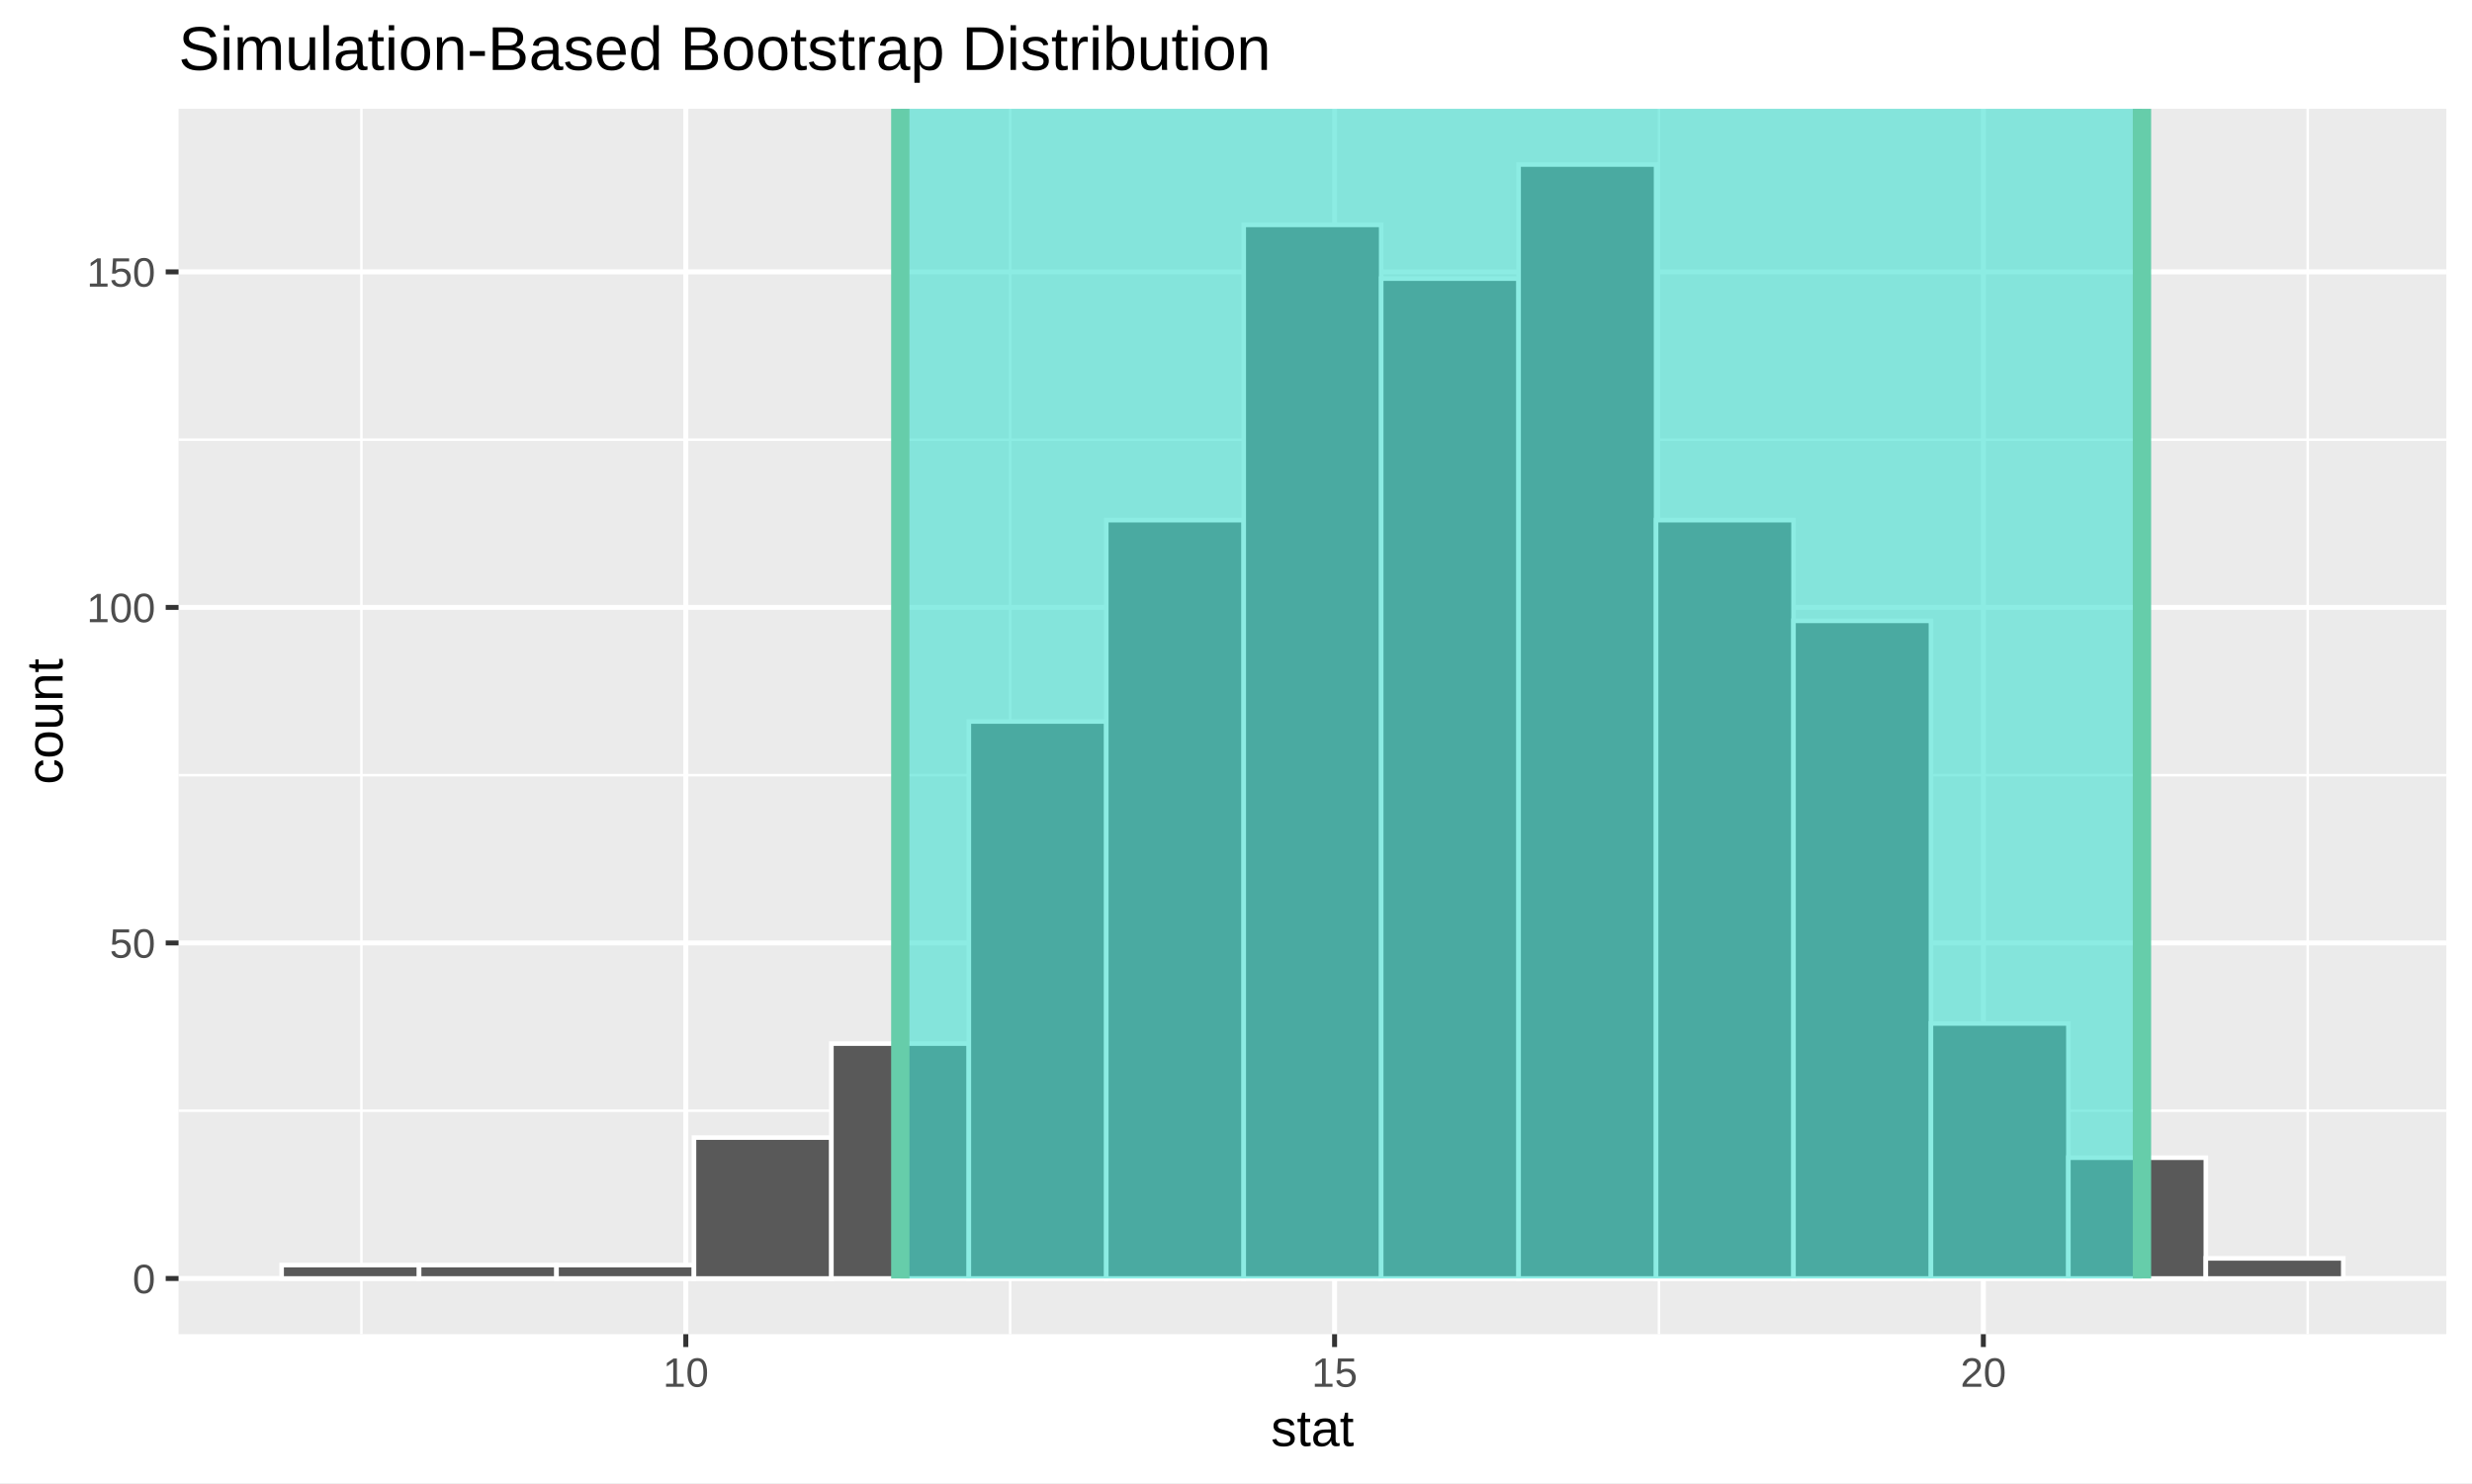
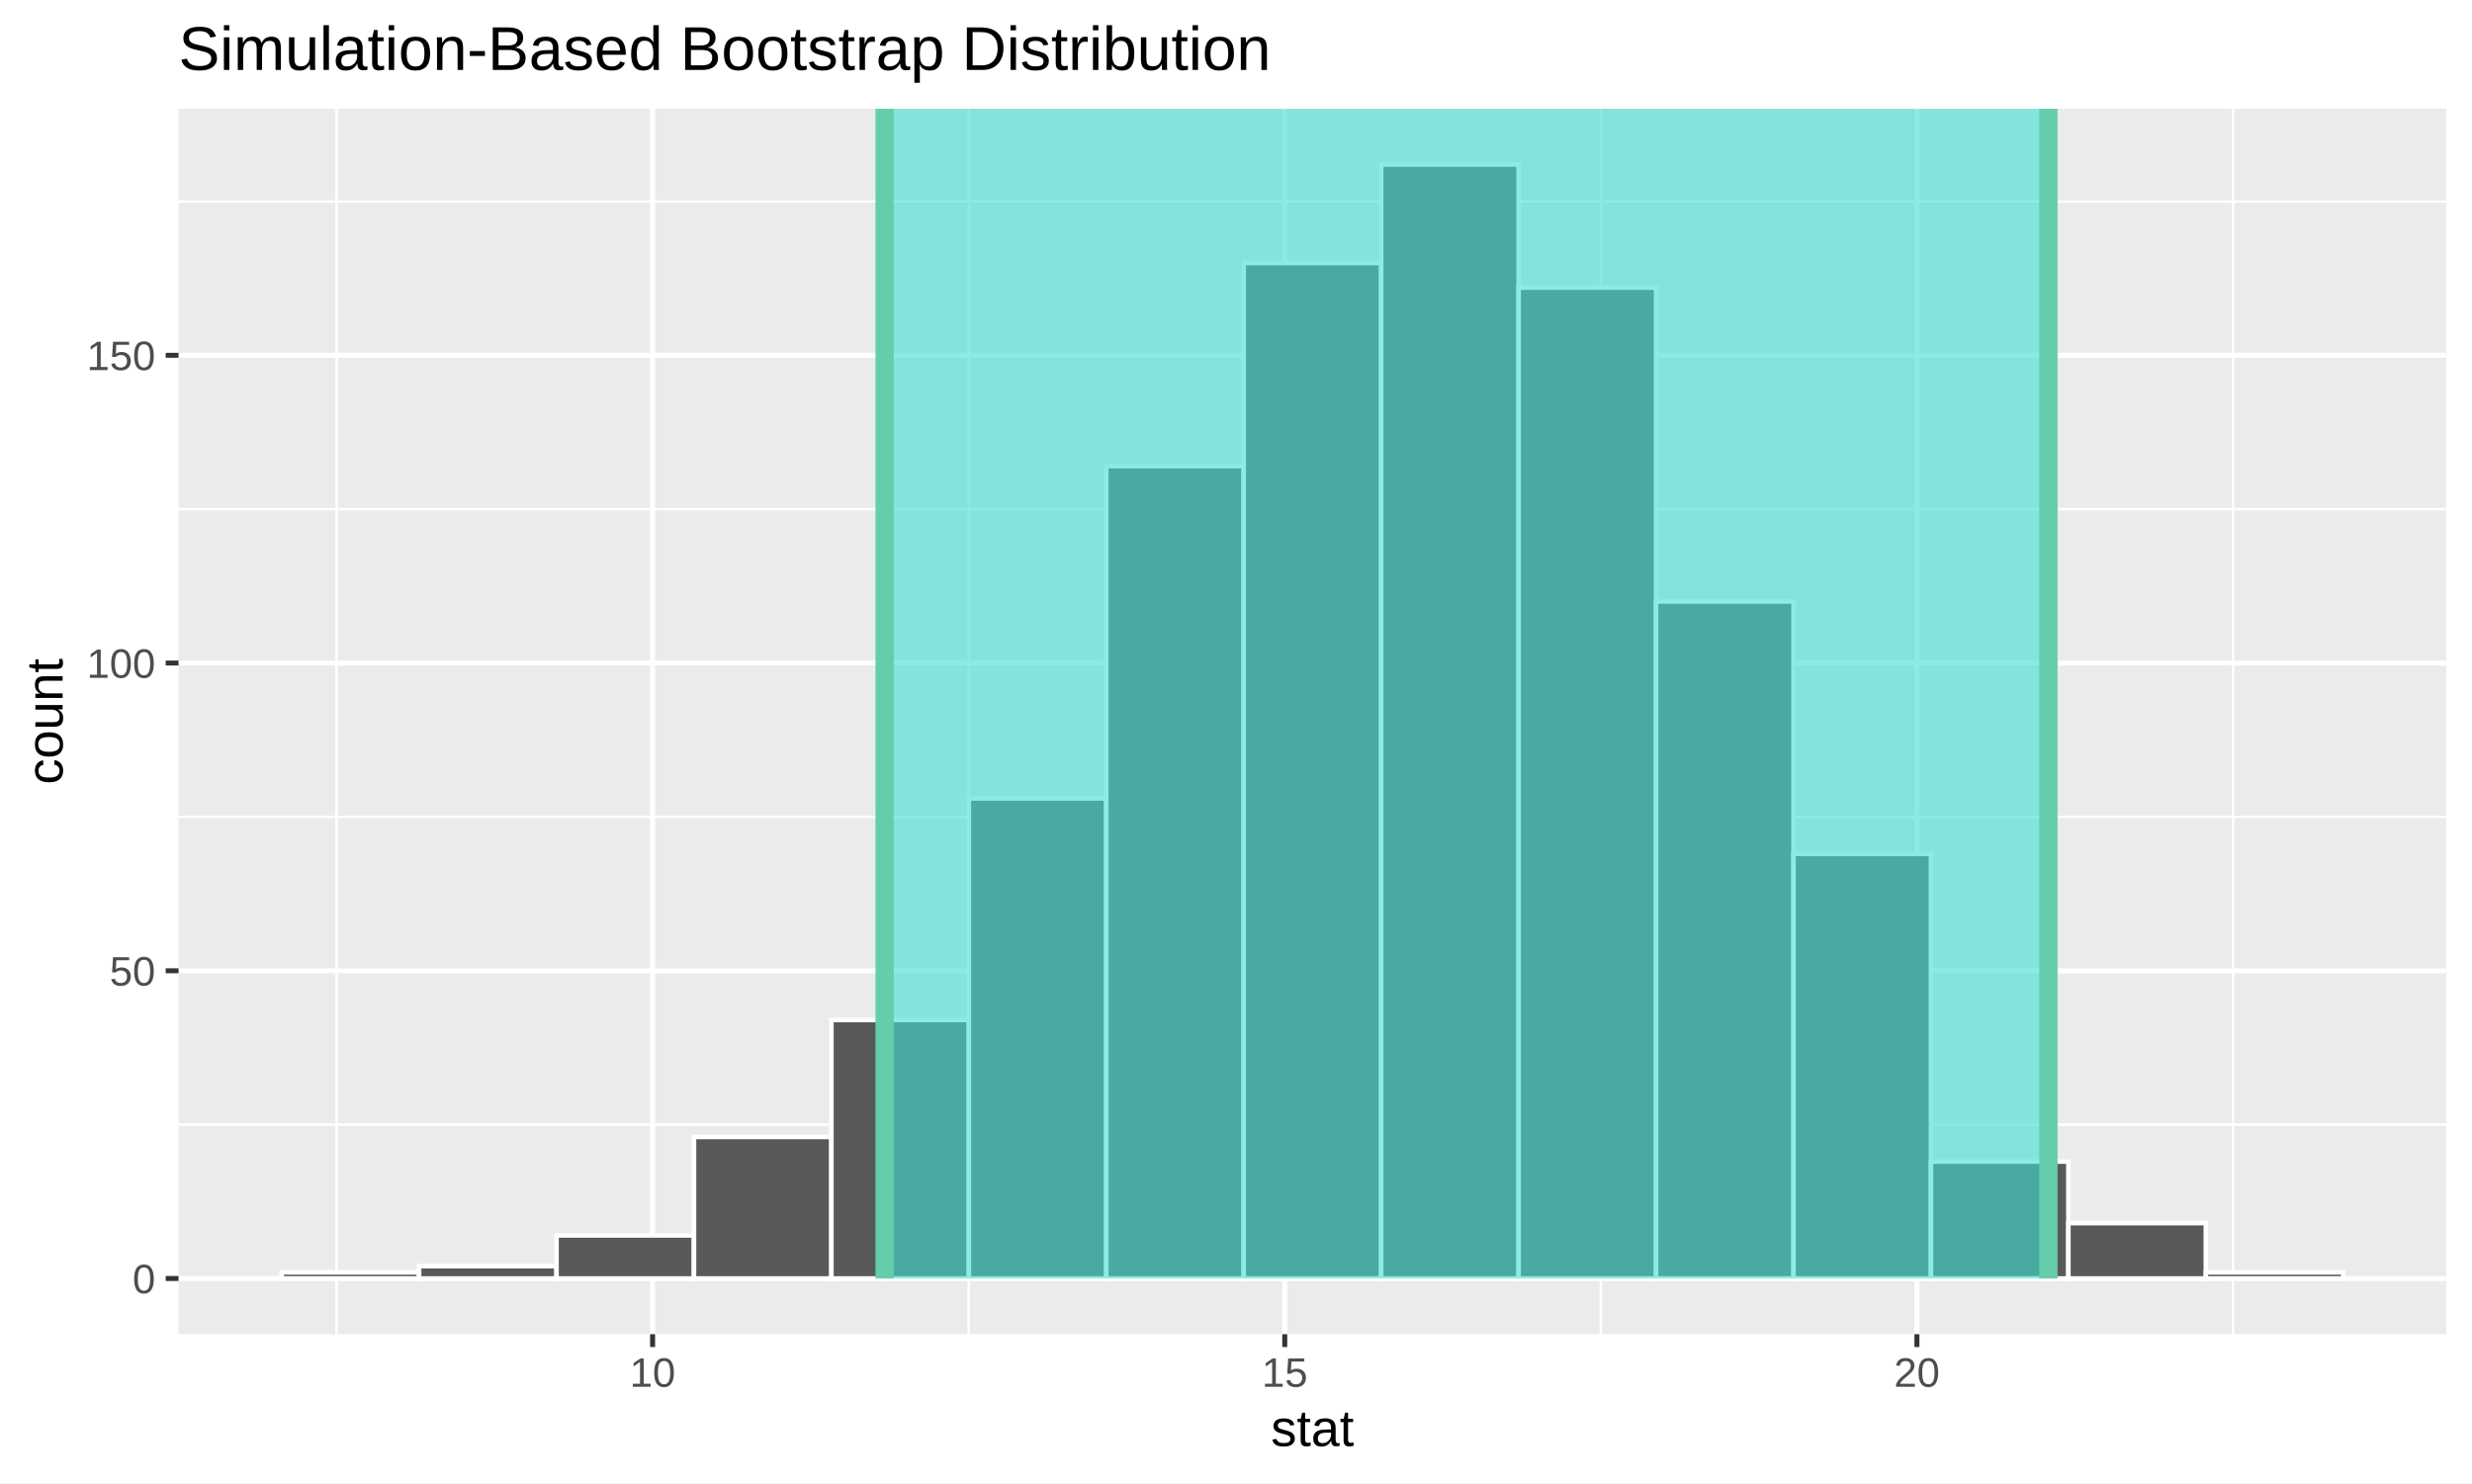
<svg xmlns="http://www.w3.org/2000/svg" class="svglite" width="576.00pt" height="345.60pt" viewBox="0 0 576.00 345.60">
  <defs>
    <style type="text/css">
    .svglite line, .svglite polyline, .svglite polygon, .svglite path, .svglite rect, .svglite circle {
      fill: none;
      stroke: #000000;
      stroke-linecap: round;
      stroke-linejoin: round;
      stroke-miterlimit: 10.00;
+     }
+     .svglite text {
+       white-space: pre;
    }
  </style>
  </defs>
  <rect width="100%" height="100%" style="stroke: none; fill: #FFFFFF;" />
  <defs>
    <clipPath id="cpMC4wMHw1NzYuMDB8MC4wMHwzNDUuNjA=">
      <rect x="0.00" y="0.00" width="576.00" height="345.60" />
    </clipPath>
  </defs>
  <g clip-path="url(#cpMC4wMHw1NzYuMDB8MC4wMHwzNDUuNjA=)">
    <rect x="0.00" y="0.00" width="576.00" height="345.60" style="stroke-width: 1.16; stroke: #FFFFFF; fill: #FFFFFF;" />
  </g>
  <defs>
    <clipPath id="cpNDEuNjB8NTcwLjAyfDI1LjM2fDMxMC45Mg==">
      <rect x="41.60" y="25.36" width="528.42" height="285.56" />
    </clipPath>
  </defs>
  <g clip-path="url(#cpNDEuNjB8NTcwLjAyfDI1LjM2fDMxMC45Mg==)">
    <rect x="41.60" y="25.36" width="528.42" height="285.56" style="stroke-width: 1.16; stroke: none; fill: #EBEBEB;" />
-     <polyline points="41.60,258.84 570.02,258.84 " style="stroke-width: 0.58; stroke: #FFFFFF; stroke-linecap: butt;" />
-     <polyline points="41.60,180.65 570.02,180.65 " style="stroke-width: 0.58; stroke: #FFFFFF; stroke-linecap: butt;" />
-     <polyline points="41.60,102.46 570.02,102.46 " style="stroke-width: 0.58; stroke: #FFFFFF; stroke-linecap: butt;" />
-     <polyline points="84.21,310.92 84.21,25.36 " style="stroke-width: 0.58; stroke: #FFFFFF; stroke-linecap: butt;" />
-     <polyline points="235.38,310.92 235.38,25.36 " style="stroke-width: 0.58; stroke: #FFFFFF; stroke-linecap: butt;" />
-     <polyline points="386.55,310.92 386.55,25.36 " style="stroke-width: 0.58; stroke: #FFFFFF; stroke-linecap: butt;" />
-     <polyline points="537.72,310.92 537.72,25.36 " style="stroke-width: 0.58; stroke: #FFFFFF; stroke-linecap: butt;" />
+     <polyline points="41.60,262.08 570.02,262.08 " style="stroke-width: 0.58; stroke: #FFFFFF; stroke-linecap: butt;" />
+     <polyline points="41.60,190.37 570.02,190.37 " style="stroke-width: 0.58; stroke: #FFFFFF; stroke-linecap: butt;" />
+     <polyline points="41.60,118.66 570.02,118.66 " style="stroke-width: 0.58; stroke: #FFFFFF; stroke-linecap: butt;" />
+     <polyline points="41.60,46.95 570.02,46.95 " style="stroke-width: 0.58; stroke: #FFFFFF; stroke-linecap: butt;" />
+     <polyline points="78.41,310.92 78.41,25.36 " style="stroke-width: 0.58; stroke: #FFFFFF; stroke-linecap: butt;" />
+     <polyline points="225.71,310.92 225.71,25.36 " style="stroke-width: 0.58; stroke: #FFFFFF; stroke-linecap: butt;" />
+     <polyline points="373.01,310.92 373.01,25.36 " style="stroke-width: 0.58; stroke: #FFFFFF; stroke-linecap: butt;" />
+     <polyline points="520.31,310.92 520.31,25.36 " style="stroke-width: 0.58; stroke: #FFFFFF; stroke-linecap: butt;" />
    <polyline points="41.60,297.94 570.02,297.94 " style="stroke-width: 1.16; stroke: #FFFFFF; stroke-linecap: butt;" />
-     <polyline points="41.60,219.75 570.02,219.75 " style="stroke-width: 1.16; stroke: #FFFFFF; stroke-linecap: butt;" />
-     <polyline points="41.60,141.55 570.02,141.55 " style="stroke-width: 1.16; stroke: #FFFFFF; stroke-linecap: butt;" />
-     <polyline points="41.60,63.36 570.02,63.36 " style="stroke-width: 1.16; stroke: #FFFFFF; stroke-linecap: butt;" />
-     <polyline points="159.80,310.92 159.80,25.36 " style="stroke-width: 1.16; stroke: #FFFFFF; stroke-linecap: butt;" />
-     <polyline points="310.97,310.92 310.97,25.36 " style="stroke-width: 1.16; stroke: #FFFFFF; stroke-linecap: butt;" />
-     <polyline points="462.14,310.92 462.14,25.36 " style="stroke-width: 1.16; stroke: #FFFFFF; stroke-linecap: butt;" />
-     <rect x="65.62" y="294.81" width="32.03" height="3.13" style="stroke-width: 1.07; stroke: #FFFFFF; stroke-linecap: square; stroke-linejoin: miter; fill: #595959;" />
-     <rect x="97.65" y="294.81" width="32.03" height="3.13" style="stroke-width: 1.07; stroke: #FFFFFF; stroke-linecap: square; stroke-linejoin: miter; fill: #595959;" />
-     <rect x="129.67" y="294.81" width="32.03" height="3.13" style="stroke-width: 1.07; stroke: #FFFFFF; stroke-linecap: square; stroke-linejoin: miter; fill: #595959;" />
-     <rect x="161.70" y="265.10" width="32.03" height="32.84" style="stroke-width: 1.07; stroke: #FFFFFF; stroke-linecap: square; stroke-linejoin: miter; fill: #595959;" />
-     <rect x="193.72" y="243.20" width="32.03" height="54.73" style="stroke-width: 1.07; stroke: #FFFFFF; stroke-linecap: square; stroke-linejoin: miter; fill: #595959;" />
-     <rect x="225.75" y="168.14" width="32.03" height="129.80" style="stroke-width: 1.07; stroke: #FFFFFF; stroke-linecap: square; stroke-linejoin: miter; fill: #595959;" />
-     <rect x="257.77" y="121.22" width="32.03" height="176.72" style="stroke-width: 1.07; stroke: #FFFFFF; stroke-linecap: square; stroke-linejoin: miter; fill: #595959;" />
-     <rect x="289.80" y="52.41" width="32.03" height="245.52" style="stroke-width: 1.07; stroke: #FFFFFF; stroke-linecap: square; stroke-linejoin: miter; fill: #595959;" />
-     <rect x="321.83" y="64.93" width="32.03" height="233.01" style="stroke-width: 1.07; stroke: #FFFFFF; stroke-linecap: square; stroke-linejoin: miter; fill: #595959;" />
-     <rect x="353.85" y="38.34" width="32.03" height="259.60" style="stroke-width: 1.07; stroke: #FFFFFF; stroke-linecap: square; stroke-linejoin: miter; fill: #595959;" />
-     <rect x="385.88" y="121.22" width="32.03" height="176.72" style="stroke-width: 1.07; stroke: #FFFFFF; stroke-linecap: square; stroke-linejoin: miter; fill: #595959;" />
-     <rect x="417.90" y="144.68" width="32.03" height="153.26" style="stroke-width: 1.07; stroke: #FFFFFF; stroke-linecap: square; stroke-linejoin: miter; fill: #595959;" />
-     <rect x="449.93" y="238.51" width="32.03" height="59.43" style="stroke-width: 1.07; stroke: #FFFFFF; stroke-linecap: square; stroke-linejoin: miter; fill: #595959;" />
-     <rect x="481.95" y="269.79" width="32.03" height="28.15" style="stroke-width: 1.07; stroke: #FFFFFF; stroke-linecap: square; stroke-linejoin: miter; fill: #595959;" />
-     <rect x="513.98" y="293.25" width="32.03" height="4.69" style="stroke-width: 1.07; stroke: #FFFFFF; stroke-linecap: square; stroke-linejoin: miter; fill: #595959;" />
-     <rect x="209.78" y="25.36" width="289.33" height="272.58" style="stroke-width: 1.07; stroke: none; stroke-linecap: square; stroke-linejoin: miter; fill: #40E0D0; fill-opacity: 0.60;" />
-     <line x1="209.78" y1="297.94" x2="209.78" y2="25.36" style="stroke-width: 4.27; stroke: #66CDAA; stroke-linecap: butt;" />
-     <line x1="499.10" y1="297.94" x2="499.10" y2="25.36" style="stroke-width: 4.27; stroke: #66CDAA; stroke-linecap: butt;" />
+     <polyline points="41.60,226.23 570.02,226.23 " style="stroke-width: 1.16; stroke: #FFFFFF; stroke-linecap: butt;" />
+     <polyline points="41.60,154.51 570.02,154.51 " style="stroke-width: 1.16; stroke: #FFFFFF; stroke-linecap: butt;" />
+     <polyline points="41.60,82.80 570.02,82.80 " style="stroke-width: 1.16; stroke: #FFFFFF; stroke-linecap: butt;" />
+     <polyline points="152.06,310.92 152.06,25.36 " style="stroke-width: 1.16; stroke: #FFFFFF; stroke-linecap: butt;" />
+     <polyline points="299.36,310.92 299.36,25.36 " style="stroke-width: 1.16; stroke: #FFFFFF; stroke-linecap: butt;" />
+     <polyline points="446.66,310.92 446.66,25.36 " style="stroke-width: 1.16; stroke: #FFFFFF; stroke-linecap: butt;" />
+     <rect x="65.62" y="296.51" width="32.03" height="1.43" style="stroke-width: 1.07; stroke: #FFFFFF; stroke-linecap: square; stroke-linejoin: miter; fill: #595959;" />
+     <rect x="97.65" y="295.07" width="32.03" height="2.87" style="stroke-width: 1.07; stroke: #FFFFFF; stroke-linecap: square; stroke-linejoin: miter; fill: #595959;" />
+     <rect x="129.67" y="287.90" width="32.03" height="10.04" style="stroke-width: 1.07; stroke: #FFFFFF; stroke-linecap: square; stroke-linejoin: miter; fill: #595959;" />
+     <rect x="161.70" y="264.95" width="32.03" height="32.99" style="stroke-width: 1.07; stroke: #FFFFFF; stroke-linecap: square; stroke-linejoin: miter; fill: #595959;" />
+     <rect x="193.72" y="237.70" width="32.03" height="60.24" style="stroke-width: 1.07; stroke: #FFFFFF; stroke-linecap: square; stroke-linejoin: miter; fill: #595959;" />
+     <rect x="225.75" y="186.07" width="32.03" height="111.87" style="stroke-width: 1.07; stroke: #FFFFFF; stroke-linecap: square; stroke-linejoin: miter; fill: #595959;" />
+     <rect x="257.77" y="108.62" width="32.03" height="189.32" style="stroke-width: 1.07; stroke: #FFFFFF; stroke-linecap: square; stroke-linejoin: miter; fill: #595959;" />
+     <rect x="289.80" y="61.29" width="32.03" height="236.65" style="stroke-width: 1.07; stroke: #FFFFFF; stroke-linecap: square; stroke-linejoin: miter; fill: #595959;" />
+     <rect x="321.83" y="38.34" width="32.03" height="259.60" style="stroke-width: 1.07; stroke: #FFFFFF; stroke-linecap: square; stroke-linejoin: miter; fill: #595959;" />
+     <rect x="353.85" y="67.02" width="32.03" height="230.91" style="stroke-width: 1.07; stroke: #FFFFFF; stroke-linecap: square; stroke-linejoin: miter; fill: #595959;" />
+     <rect x="385.88" y="140.17" width="32.03" height="157.77" style="stroke-width: 1.07; stroke: #FFFFFF; stroke-linecap: square; stroke-linejoin: miter; fill: #595959;" />
+     <rect x="417.90" y="198.98" width="32.03" height="98.96" style="stroke-width: 1.07; stroke: #FFFFFF; stroke-linecap: square; stroke-linejoin: miter; fill: #595959;" />
+     <rect x="449.93" y="270.69" width="32.03" height="27.25" style="stroke-width: 1.07; stroke: #FFFFFF; stroke-linecap: square; stroke-linejoin: miter; fill: #595959;" />
+     <rect x="481.95" y="285.03" width="32.03" height="12.91" style="stroke-width: 1.07; stroke: #FFFFFF; stroke-linecap: square; stroke-linejoin: miter; fill: #595959;" />
+     <rect x="513.98" y="296.51" width="32.03" height="1.43" style="stroke-width: 1.07; stroke: #FFFFFF; stroke-linecap: square; stroke-linejoin: miter; fill: #595959;" />
+     <rect x="206.13" y="25.36" width="271.17" height="272.58" style="stroke-width: 1.07; stroke: none; stroke-linecap: square; stroke-linejoin: miter; fill: #40E0D0; fill-opacity: 0.60;" />
+     <line x1="206.13" y1="297.94" x2="206.13" y2="25.36" style="stroke-width: 4.27; stroke: #66CDAA; stroke-linecap: butt;" />
+     <line x1="477.30" y1="297.94" x2="477.30" y2="25.36" style="stroke-width: 4.27; stroke: #66CDAA; stroke-linecap: butt;" />
  </g>
  <g clip-path="url(#cpMC4wMHw1NzYuMDB8MC4wMHwzNDUuNjA=)">
-     <text x="36.22" y="301.38" text-anchor="end" style="font-size: 9.60px; fill: #4D4D4D; font-family: Arial;" textLength="5.34px" lengthAdjust="spacingAndGlyphs">0</text>
-     <text x="36.22" y="223.19" text-anchor="end" style="font-size: 9.60px; fill: #4D4D4D; font-family: Arial;" textLength="10.67px" lengthAdjust="spacingAndGlyphs">50</text>
-     <text x="36.22" y="145.00" text-anchor="end" style="font-size: 9.60px; fill: #4D4D4D; font-family: Arial;" textLength="16.01px" lengthAdjust="spacingAndGlyphs">100</text>
-     <text x="36.22" y="66.80" text-anchor="end" style="font-size: 9.60px; fill: #4D4D4D; font-family: Arial;" textLength="16.01px" lengthAdjust="spacingAndGlyphs">150</text>
+     <text x="36.22" y="301.38" text-anchor="end" style="font-size: 9.60px;fill: #4D4D4D; font-family: &quot;Arial&quot;;" textLength="5.34px" lengthAdjust="spacingAndGlyphs">0</text>
+     <text x="36.22" y="229.67" text-anchor="end" style="font-size: 9.60px;fill: #4D4D4D; font-family: &quot;Arial&quot;;" textLength="10.67px" lengthAdjust="spacingAndGlyphs">50</text>
+     <text x="36.22" y="157.96" text-anchor="end" style="font-size: 9.60px;fill: #4D4D4D; font-family: &quot;Arial&quot;;" textLength="16.01px" lengthAdjust="spacingAndGlyphs">100</text>
+     <text x="36.22" y="86.24" text-anchor="end" style="font-size: 9.60px;fill: #4D4D4D; font-family: &quot;Arial&quot;;" textLength="16.01px" lengthAdjust="spacingAndGlyphs">150</text>
    <polyline points="38.61,297.94 41.60,297.94 " style="stroke-width: 1.16; stroke: #333333; stroke-linecap: butt;" />
-     <polyline points="38.61,219.75 41.60,219.75 " style="stroke-width: 1.16; stroke: #333333; stroke-linecap: butt;" />
-     <polyline points="38.61,141.55 41.60,141.55 " style="stroke-width: 1.16; stroke: #333333; stroke-linecap: butt;" />
-     <polyline points="38.61,63.36 41.60,63.36 " style="stroke-width: 1.16; stroke: #333333; stroke-linecap: butt;" />
-     <polyline points="159.80,313.91 159.80,310.92 " style="stroke-width: 1.16; stroke: #333333; stroke-linecap: butt;" />
-     <polyline points="310.97,313.91 310.97,310.92 " style="stroke-width: 1.16; stroke: #333333; stroke-linecap: butt;" />
-     <polyline points="462.14,313.91 462.14,310.92 " style="stroke-width: 1.16; stroke: #333333; stroke-linecap: butt;" />
-     <text x="159.80" y="323.18" text-anchor="middle" style="font-size: 9.60px; fill: #4D4D4D; font-family: Arial;" textLength="10.67px" lengthAdjust="spacingAndGlyphs">10</text>
-     <text x="310.97" y="323.18" text-anchor="middle" style="font-size: 9.60px; fill: #4D4D4D; font-family: Arial;" textLength="10.67px" lengthAdjust="spacingAndGlyphs">15</text>
-     <text x="462.14" y="323.18" text-anchor="middle" style="font-size: 9.60px; fill: #4D4D4D; font-family: Arial;" textLength="10.67px" lengthAdjust="spacingAndGlyphs">20</text>
-     <text x="305.81" y="336.98" text-anchor="middle" style="font-size: 12.00px; font-family: Arial;" textLength="19.34px" lengthAdjust="spacingAndGlyphs">stat</text>
-     <text transform="translate(14.59,168.14) rotate(-90)" text-anchor="middle" style="font-size: 12.00px; font-family: Arial;" textLength="29.35px" lengthAdjust="spacingAndGlyphs">count</text>
-     <text x="41.60" y="16.30" style="font-size: 14.40px; font-family: Arial;" textLength="254.38px" lengthAdjust="spacingAndGlyphs">Simulation-Based Bootstrap Distribution</text>
+     <polyline points="38.61,226.23 41.60,226.23 " style="stroke-width: 1.16; stroke: #333333; stroke-linecap: butt;" />
+     <polyline points="38.61,154.51 41.60,154.51 " style="stroke-width: 1.16; stroke: #333333; stroke-linecap: butt;" />
+     <polyline points="38.61,82.80 41.60,82.80 " style="stroke-width: 1.16; stroke: #333333; stroke-linecap: butt;" />
+     <polyline points="152.06,313.91 152.06,310.92 " style="stroke-width: 1.16; stroke: #333333; stroke-linecap: butt;" />
+     <polyline points="299.36,313.91 299.36,310.92 " style="stroke-width: 1.16; stroke: #333333; stroke-linecap: butt;" />
+     <polyline points="446.66,313.91 446.66,310.92 " style="stroke-width: 1.16; stroke: #333333; stroke-linecap: butt;" />
+     <text x="152.06" y="323.18" text-anchor="middle" style="font-size: 9.60px;fill: #4D4D4D; font-family: &quot;Arial&quot;;" textLength="10.67px" lengthAdjust="spacingAndGlyphs">10</text>
+     <text x="299.36" y="323.18" text-anchor="middle" style="font-size: 9.60px;fill: #4D4D4D; font-family: &quot;Arial&quot;;" textLength="10.67px" lengthAdjust="spacingAndGlyphs">15</text>
+     <text x="446.66" y="323.18" text-anchor="middle" style="font-size: 9.60px;fill: #4D4D4D; font-family: &quot;Arial&quot;;" textLength="10.67px" lengthAdjust="spacingAndGlyphs">20</text>
+     <text x="305.81" y="336.98" text-anchor="middle" style="font-size: 12.00px; font-family: &quot;Arial&quot;;" textLength="19.34px" lengthAdjust="spacingAndGlyphs">stat</text>
+     <text transform="translate(14.59,168.14) rotate(-90)" text-anchor="middle" style="font-size: 12.00px; font-family: &quot;Arial&quot;;" textLength="29.35px" lengthAdjust="spacingAndGlyphs">count</text>
+     <text x="41.60" y="16.30" style="font-size: 14.40px; font-family: &quot;Arial&quot;;" textLength="254.38px" lengthAdjust="spacingAndGlyphs">Simulation-Based Bootstrap Distribution</text>
  </g>
</svg>
